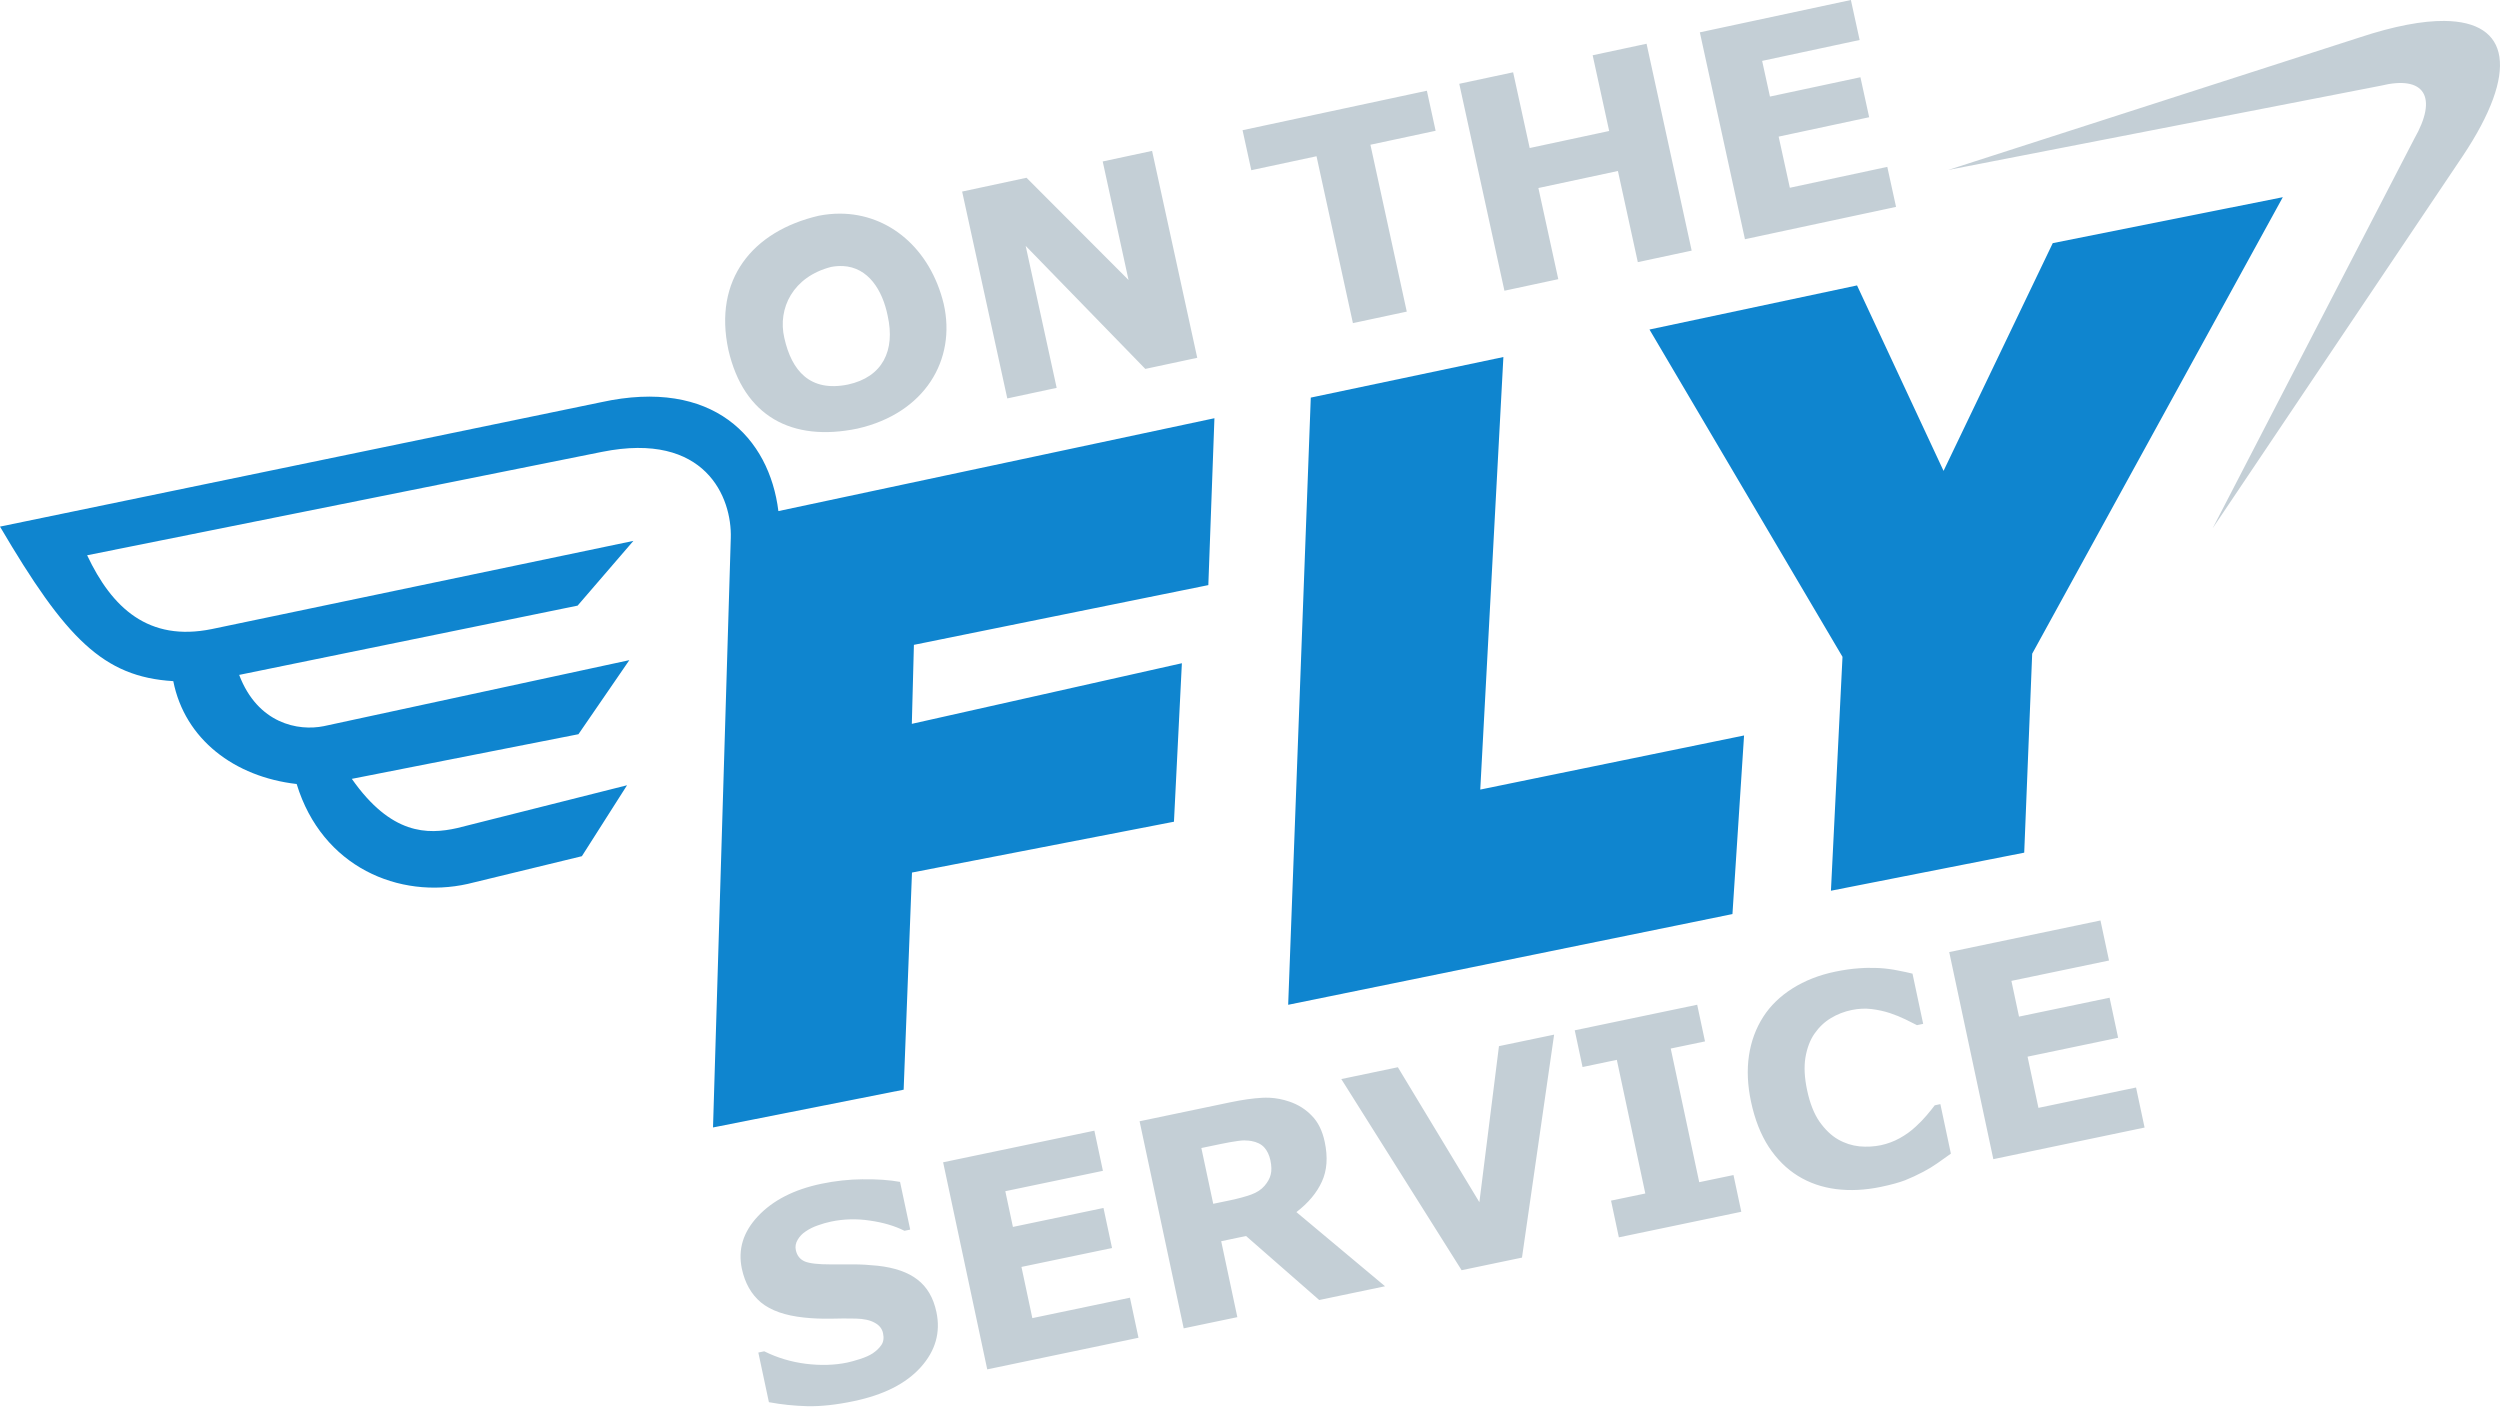
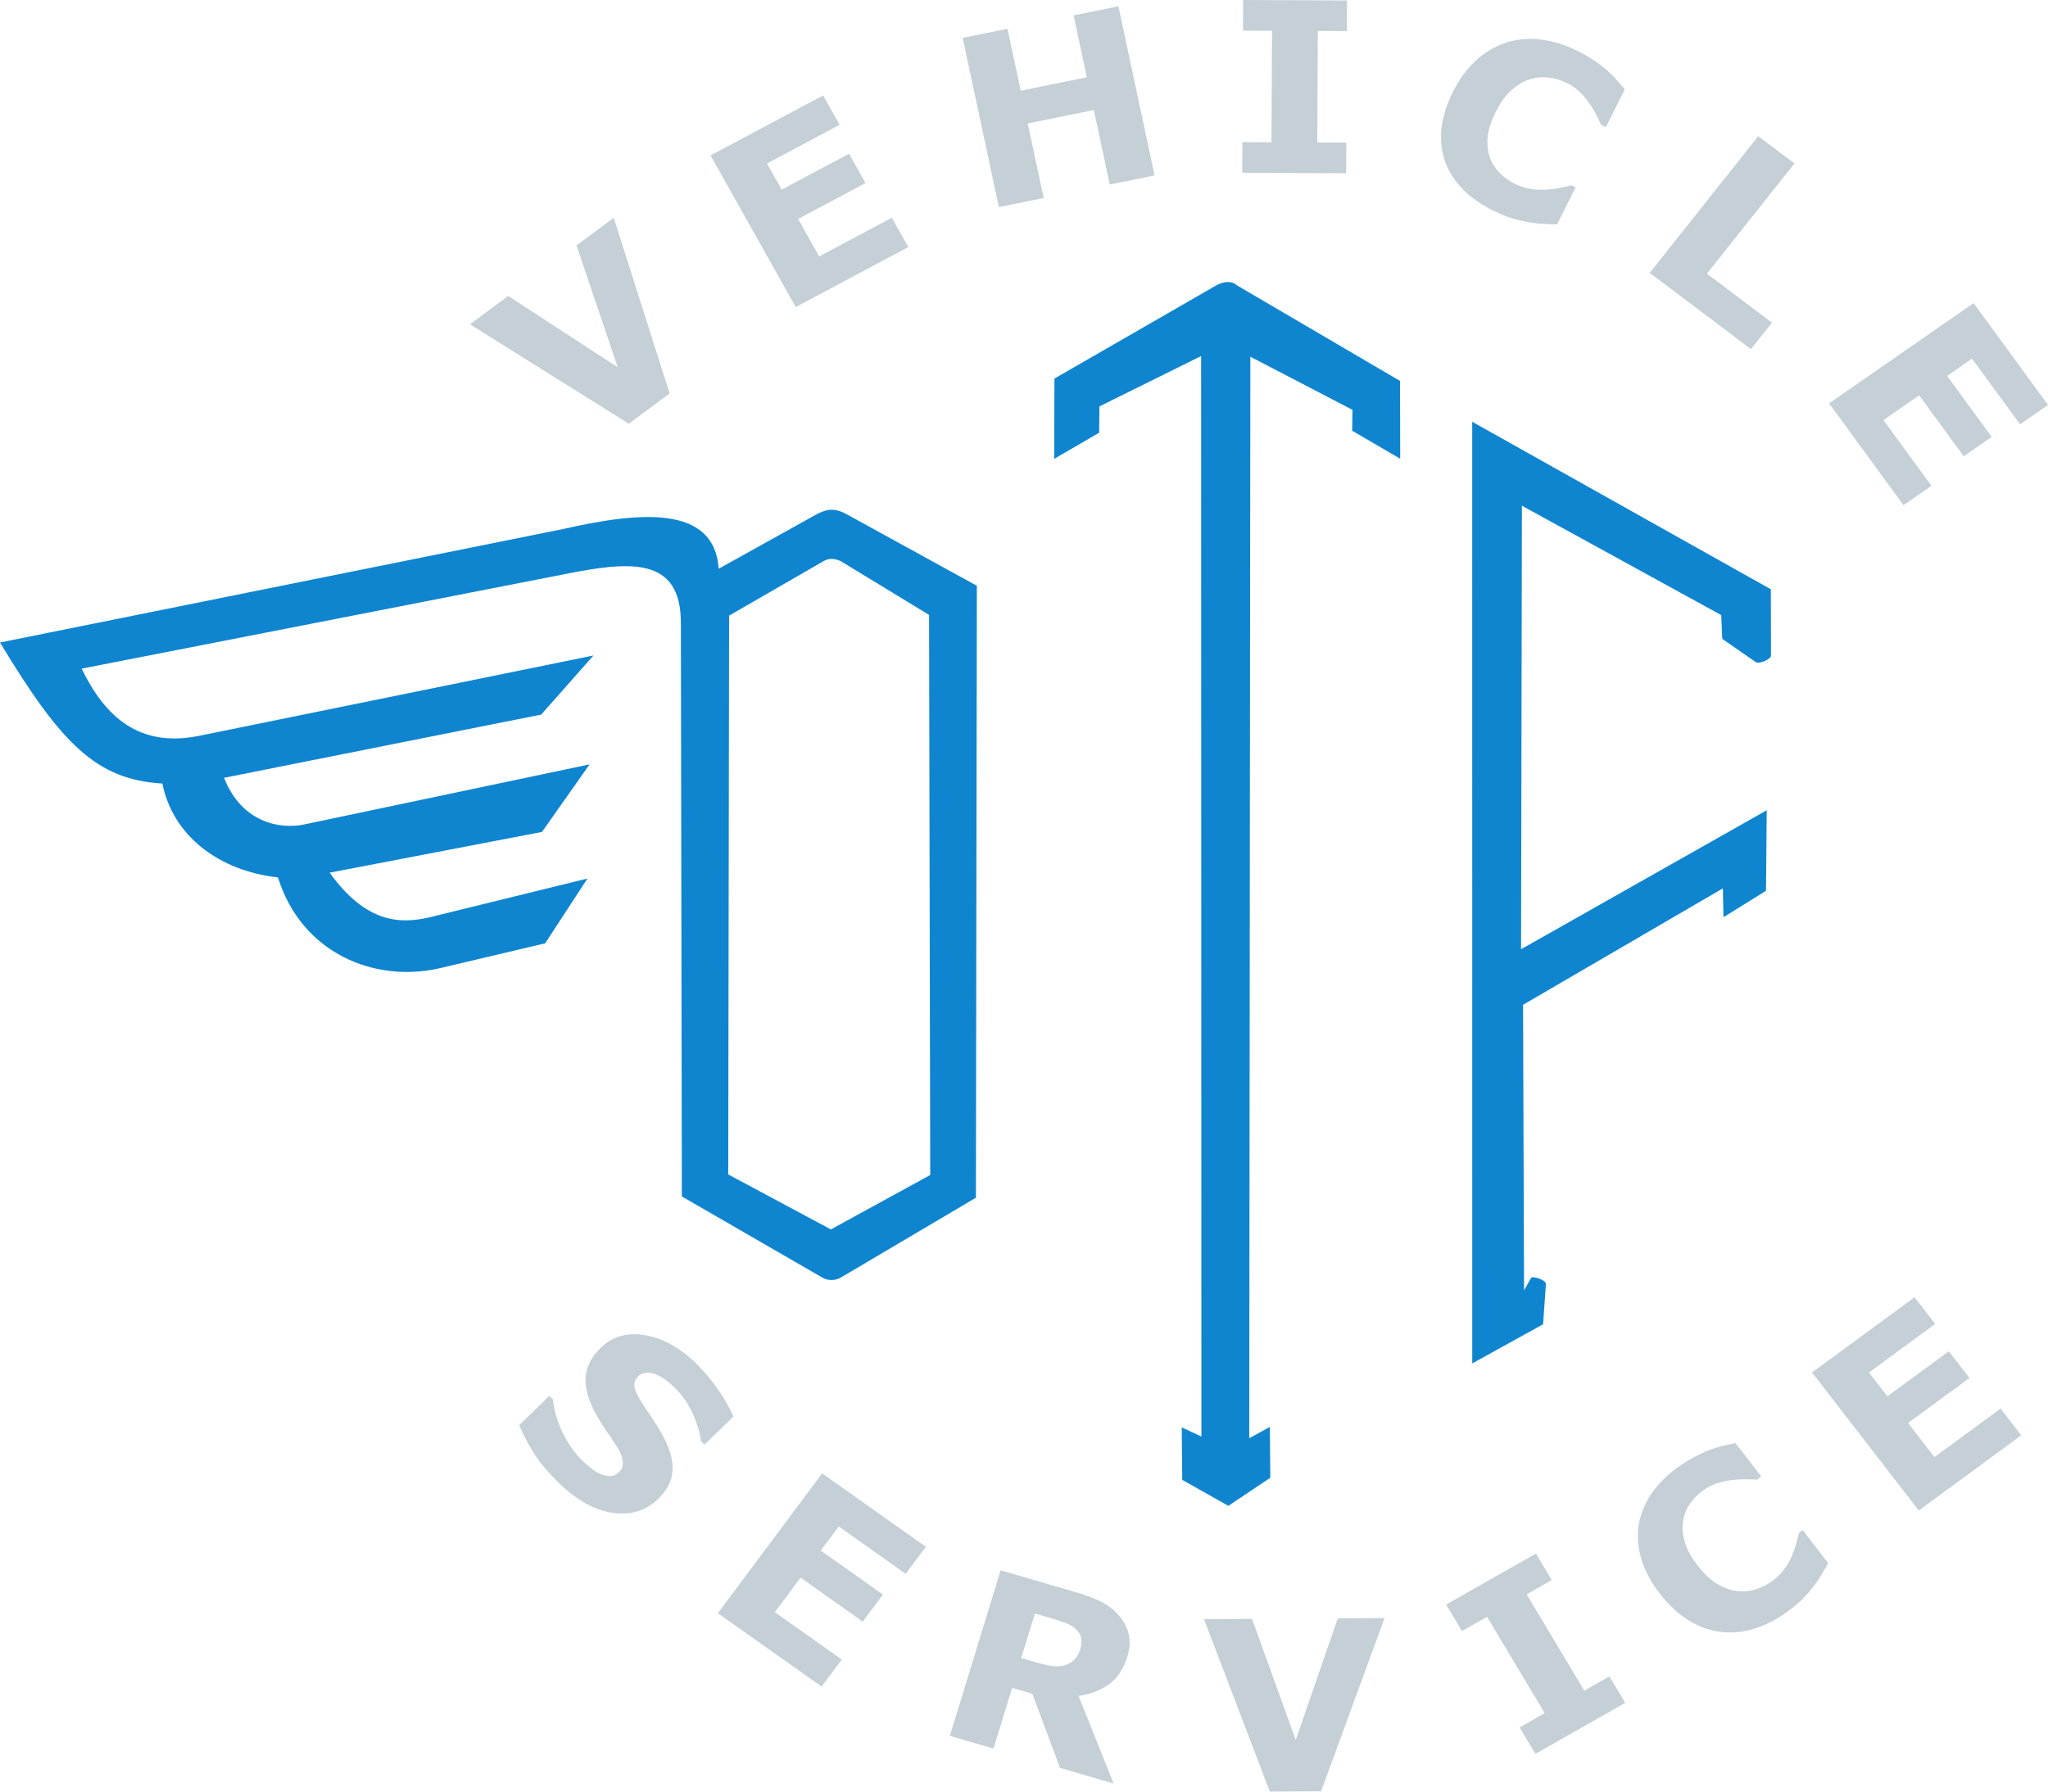
- <svg xmlns="http://www.w3.org/2000/svg" width="48" height="27" viewBox="0 0 48 27" fill="none" xml:space="preserve">
-   <path d="M 14.031,10.33 C 14.056,9.559 13.551,8.276 11.558,8.676 L 1.673,10.661 c 0.476,1.011 1.178,1.665 2.394,1.417 l 8.094,-1.693 -1.071,1.243 -6.498,1.33 c 0.357,0.939 1.137,1.084 1.626,0.984 l 5.865,-1.267 -0.977,1.422 -4.351,0.857 c 0.753,1.074 1.45,1.075 2.027,0.944 L 12.039,15.077 11.172,16.439 8.981,16.971 C 7.668,17.266 6.185,16.654 5.696,15.053 4.5,14.916 3.548,14.194 3.327,13.078 1.981,12.997 1.262,12.257 0,10.111 L 11.539,7.723 c 2.156,-0.473 3.232,0.684 3.406,2.09 l 8.372,-1.783 -0.117,3.204 -5.653,1.147 -0.04,1.517 5.185,-1.164 -0.152,3.043 -5.03,0.976 -0.16,4.169 -3.66,0.725 z m 11.136,-2.696 3.698,-0.779 -0.444,8.305 5.065,-1.039 -0.223,3.429 -8.53,1.742 z m 10.209,4.977 -3.706,-6.284 3.985,-0.847 1.661,3.561 2.097,-4.373 4.417,-0.882 -4.812,8.765 -0.153,3.82 -3.711,0.731 z" fill="#0f85cf" />
-   <path d="M 35.537,0 32.637,0.621 33.503,4.593 36.404,3.972 36.236,3.204 34.365,3.605 34.15,2.623 35.888,2.251 35.72,1.483 33.983,1.854 33.833,1.169 35.705,0.768 Z M 46.933,0.402 c -0.42,-0.004 -0.962,0.097 -1.617,0.313 L 37.403,3.264 45.709,1.646 c 0.842,-0.207 1.108,0.211 0.642,1.024 L 42.483,10.143 47.286,2.994 C 48.369,1.369 48.195,0.414 46.933,0.402 Z M 31.614,0.84 30.579,1.061 30.896,2.515 29.37,2.842 29.052,1.388 28.018,1.609 28.885,5.582 29.919,5.36 29.537,3.61 31.064,3.283 31.446,5.033 32.48,4.812 Z M 27.396,1.742 23.857,2.5 24.025,3.268 25.277,3 25.976,6.204 27.01,5.983 26.312,2.779 27.564,2.511 Z m -5.276,1.155 -0.948,0.203 0.496,2.276 -1.959,-1.963 -1.236,0.265 0.867,3.972 0.948,-0.203 -0.595,-2.726 2.297,2.362 0.997,-0.213 z m -5.991,1.205 c -0.134,-3.176e-4 -0.271,0.013 -0.409,0.04 -1.275,0.297 -2.025,1.225 -1.735,2.576 0.294,1.276 1.219,1.772 2.478,1.511 1.295,-0.294 1.901,-1.321 1.656,-2.395 -0.258,-1.062 -1.052,-1.729 -1.989,-1.732 z m 0.054,1.006 c 0.492,0.024 0.762,0.469 0.86,0.953 0.15,0.672 -0.098,1.178 -0.761,1.322 -0.733,0.15 -1.083,-0.268 -1.223,-0.894 -0.132,-0.569 0.166,-1.176 0.899,-1.364 0.08,-0.015 0.155,-0.02 0.225,-0.016 z m 24.146,12.565 -2.904,0.607 0.847,3.976 2.904,-0.607 -0.164,-0.769 -1.874,0.391 -0.209,-0.983 1.739,-0.363 -0.164,-0.769 -1.739,0.363 -0.146,-0.686 1.874,-0.391 z m -4.433,0.909 c -0.065,0.001 -0.133,0.004 -0.203,0.009 -0.139,0.009 -0.293,0.031 -0.462,0.066 -0.306,0.064 -0.577,0.171 -0.816,0.321 -0.237,0.15 -0.423,0.331 -0.56,0.544 -0.142,0.221 -0.234,0.47 -0.275,0.746 -0.041,0.276 -0.027,0.572 0.04,0.887 0.072,0.338 0.185,0.626 0.339,0.864 0.156,0.237 0.343,0.423 0.561,0.558 0.218,0.135 0.462,0.219 0.733,0.254 0.272,0.034 0.557,0.02 0.856,-0.042 0.201,-0.042 0.357,-0.085 0.468,-0.128 0.111,-0.044 0.228,-0.098 0.351,-0.163 0.095,-0.05 0.183,-0.103 0.267,-0.162 0.083,-0.058 0.17,-0.12 0.262,-0.186 l -0.202,-0.951 -0.108,0.023 c -0.039,0.053 -0.091,0.116 -0.154,0.191 -0.063,0.075 -0.133,0.147 -0.21,0.217 -0.091,0.086 -0.194,0.16 -0.31,0.224 -0.114,0.063 -0.235,0.107 -0.36,0.134 -0.131,0.027 -0.268,0.035 -0.412,0.022 -0.144,-0.015 -0.281,-0.059 -0.412,-0.134 -0.128,-0.074 -0.246,-0.187 -0.354,-0.339 -0.106,-0.153 -0.185,-0.354 -0.238,-0.603 -0.051,-0.239 -0.062,-0.448 -0.033,-0.629 0.031,-0.181 0.088,-0.334 0.173,-0.457 0.089,-0.128 0.195,-0.228 0.316,-0.3 0.121,-0.074 0.255,-0.126 0.4,-0.156 0.131,-0.027 0.259,-0.033 0.382,-0.018 0.123,0.015 0.24,0.041 0.351,0.077 0.109,0.037 0.208,0.077 0.296,0.12 0.09,0.043 0.164,0.08 0.224,0.112 l 0.119,-0.025 -0.205,-0.964 c -0.081,-0.02 -0.175,-0.041 -0.283,-0.061 -0.106,-0.022 -0.223,-0.038 -0.351,-0.046 -0.061,-0.003 -0.124,-0.004 -0.189,-0.003 z m -3.31,0.709 -2.351,0.491 0.15,0.705 0.658,-0.138 0.547,2.566 -0.658,0.137 0.15,0.705 2.351,-0.491 -0.15,-0.705 -0.658,0.137 -0.547,-2.566 0.658,-0.137 z m -2.747,0.574 -1.059,0.221 -0.376,2.996 -1.565,-2.591 -1.086,0.227 2.31,3.67 1.159,-0.242 z m -5.47,1.212 c -0.044,-0.002 -0.087,-0.002 -0.132,3.18e-4 -0.176,0.009 -0.383,0.038 -0.621,0.088 l -1.736,0.363 0.847,3.976 1.03,-0.215 -0.31,-1.458 0.477,-0.1 1.405,1.229 1.264,-0.264 -1.702,-1.424 c 0.229,-0.176 0.392,-0.371 0.489,-0.585 0.099,-0.214 0.117,-0.468 0.055,-0.762 -0.045,-0.214 -0.128,-0.382 -0.248,-0.503 -0.118,-0.124 -0.263,-0.215 -0.432,-0.272 -0.126,-0.043 -0.254,-0.068 -0.385,-0.074 z m -3.357,0.632 -2.904,0.607 0.847,3.976 2.904,-0.607 -0.164,-0.769 -1.874,0.392 -0.209,-0.983 1.739,-0.363 -0.164,-0.769 -1.739,0.364 -0.146,-0.686 1.874,-0.391 z m 2.892,0.188 c 0.043,-8.5e-5 0.083,0.004 0.121,0.01 0.109,0.02 0.192,0.061 0.249,0.124 0.057,0.063 0.095,0.144 0.117,0.243 0.024,0.112 0.026,0.206 0.006,0.28 -0.018,0.073 -0.058,0.144 -0.118,0.214 -0.063,0.073 -0.149,0.129 -0.257,0.168 -0.108,0.039 -0.245,0.076 -0.41,0.111 l -0.318,0.066 -0.228,-1.071 0.375,-0.078 c 0.124,-0.026 0.234,-0.045 0.329,-0.058 0.047,-0.007 0.092,-0.011 0.135,-0.011 z m -7.334,0.745 c -0.268,0.002 -0.534,0.031 -0.798,0.086 -0.527,0.11 -0.933,0.318 -1.219,0.623 -0.285,0.303 -0.388,0.64 -0.309,1.01 0.059,0.276 0.182,0.492 0.369,0.648 0.189,0.154 0.463,0.25 0.824,0.288 0.158,0.017 0.324,0.024 0.498,0.022 0.175,-0.005 0.342,-0.006 0.501,-0.002 0.151,0.004 0.27,0.03 0.357,0.079 0.089,0.047 0.142,0.113 0.161,0.2 0.02,0.094 0.009,0.171 -0.033,0.23 -0.04,0.059 -0.096,0.112 -0.169,0.161 -0.059,0.038 -0.139,0.074 -0.239,0.106 -0.1,0.032 -0.182,0.055 -0.245,0.068 -0.244,0.051 -0.509,0.059 -0.795,0.024 -0.284,-0.036 -0.55,-0.116 -0.8,-0.24 l -0.113,0.024 0.203,0.953 c 0.235,0.044 0.481,0.07 0.74,0.077 0.26,0.005 0.557,-0.027 0.889,-0.097 0.575,-0.12 1.004,-0.337 1.286,-0.651 0.284,-0.316 0.384,-0.67 0.301,-1.061 -0.058,-0.274 -0.18,-0.481 -0.363,-0.621 -0.182,-0.142 -0.438,-0.231 -0.766,-0.267 -0.167,-0.017 -0.322,-0.026 -0.464,-0.026 -0.141,-3.18e-4 -0.288,-1.59e-4 -0.442,3.17e-4 -0.235,6.36e-4 -0.398,-0.018 -0.491,-0.056 -0.093,-0.04 -0.151,-0.113 -0.173,-0.218 -0.015,-0.069 -0.003,-0.136 0.036,-0.2 0.039,-0.066 0.09,-0.119 0.154,-0.16 0.072,-0.049 0.15,-0.087 0.232,-0.115 0.084,-0.03 0.168,-0.055 0.255,-0.073 0.244,-0.051 0.493,-0.057 0.745,-0.019 0.254,0.036 0.475,0.101 0.664,0.196 l 0.11,-0.023 -0.195,-0.916 c -0.205,-0.037 -0.442,-0.054 -0.712,-0.049 z" fill="#c4cfd6" />
+ <svg xmlns="http://www.w3.org/2000/svg" width="48" height="42" viewBox="0 0 48 42" fill="none" xml:space="preserve">
+   <path d="m 28.773,6.611 c -0.085,0.001 -0.178,0.03 -0.27,0.081 l -3.789,2.182 -0.007,1.883 1.054,-0.613 0.007,-0.617 2.383,-1.18 0.007,25.33 -0.461,-0.214 0.012,1.23 1.081,0.608 0.983,-0.658 -0.011,-1.193 -0.483,0.267 0.026,-25.355 2.394,1.246 -0.008,0.489 1.126,0.657 -0.004,-1.824 -3.816,-2.237 c -0.063,-0.057 -0.14,-0.083 -0.226,-0.081 z m 5.732,3.276 7.5e-4,22.075 1.66,-0.917 0.067,-0.944 c 0.008,-0.087 -0.284,-0.192 -0.346,-0.147 l -0.167,0.298 -0.023,-6.697 4.683,-2.729 0.014,0.677 0.997,-0.621 0.017,-1.887 -5.758,3.258 0.02,-10.398 4.672,2.565 0.023,0.556 0.782,0.543 c 0.083,0.06 0.367,-0.068 0.361,-0.151 l -0.004,-1.554 z M 19.497,11.95 c -0.1,-2.9e-5 -0.201,0.029 -0.323,0.087 l -2.329,1.295 c -0.106,-1.521 -1.9,-1.326 -3.648,-0.93 L 0,15.062 c 1.444,2.391 2.265,3.216 3.805,3.306 0.253,1.243 1.341,2.049 2.709,2.201 0.559,1.783 2.256,2.465 3.757,2.137 l 2.506,-0.592 0.992,-1.519 -3.725,0.915 c -0.659,0.146 -1.456,0.145 -2.318,-1.052 l 4.976,-0.955 1.117,-1.584 -6.707,1.412 C 6.553,19.443 5.661,19.281 5.252,18.234 L 12.684,16.752 13.909,15.367 4.651,17.253 C 3.261,17.53 2.458,16.801 1.914,15.675 l 11.305,-2.212 c 1.561,-0.314 2.745,-0.418 2.739,1.153 l 0.023,13.432 3.269,1.889 c 0.143,0.092 0.327,0.1 0.491,-0.008 l 3.132,-1.851 0.022,-14.346 -3.081,-1.693 c -0.117,-0.059 -0.215,-0.088 -0.315,-0.088 z m -0.002,1.153 c 0.064,4.69e-4 0.131,0.017 0.203,0.048 l 2.077,1.264 0.027,13.131 -2.328,1.275 -2.406,-1.289 0.02,-13.1 2.221,-1.281 c 0.061,-0.033 0.122,-0.049 0.186,-0.048 z" fill="#0f85cf" />
+   <path d="m 29.136,0 -0.004,0.718 0.681,0.003 -0.013,2.614 -0.681,-0.003 -0.004,0.718 2.435,0.011 0.004,-0.718 -0.681,-0.003 0.013,-2.614 0.681,0.003 0.004,-0.718 z M 26.213,0.148 25.163,0.361 25.473,1.812 23.923,2.127 23.613,0.675 22.563,0.888 23.411,4.854 24.461,4.641 24.087,2.894 25.637,2.579 26.01,4.326 27.06,4.113 Z m 9.639,0.765 c -0.205,0.001 -0.399,0.033 -0.581,0.096 -0.253,0.087 -0.483,0.227 -0.689,0.419 -0.206,0.192 -0.382,0.433 -0.527,0.721 -0.155,0.31 -0.246,0.604 -0.273,0.884 -0.025,0.281 0.007,0.54 0.097,0.779 0.09,0.239 0.231,0.454 0.425,0.645 0.196,0.192 0.432,0.354 0.71,0.487 0.187,0.089 0.339,0.151 0.455,0.184 0.116,0.033 0.244,0.062 0.383,0.085 0.107,0.019 0.212,0.03 0.315,0.035 0.103,0.005 0.212,0.009 0.326,0.013 L 36.928,4.392 36.828,4.344 C 36.763,4.362 36.682,4.38 36.585,4.401 36.488,4.421 36.386,4.435 36.281,4.443 36.154,4.456 36.025,4.452 35.892,4.431 35.761,4.411 35.637,4.373 35.52,4.317 35.398,4.259 35.284,4.181 35.177,4.084 35.072,3.985 34.99,3.866 34.933,3.728 34.877,3.592 34.854,3.432 34.864,3.247 c 0.012,-0.184 0.075,-0.39 0.189,-0.618 0.11,-0.218 0.233,-0.39 0.37,-0.514 0.139,-0.124 0.281,-0.208 0.426,-0.254 0.152,-0.047 0.299,-0.061 0.442,-0.044 0.143,0.016 0.283,0.056 0.418,0.121 0.122,0.058 0.227,0.131 0.316,0.217 0.089,0.087 0.166,0.178 0.232,0.274 0.064,0.095 0.118,0.186 0.161,0.274 0.045,0.088 0.081,0.163 0.108,0.224 L 37.638,2.98 38.081,2.097 C 38.029,2.032 37.966,1.959 37.893,1.878 37.822,1.795 37.739,1.712 37.642,1.628 37.549,1.549 37.443,1.471 37.324,1.394 37.208,1.317 37.071,1.24 36.914,1.166 36.629,1.03 36.345,0.949 36.06,0.922 c -0.071,-0.007 -0.14,-0.01 -0.209,-0.009 z M 19.292,2.238 16.654,3.644 18.65,7.198 21.288,5.792 20.902,5.104 19.199,6.012 18.706,5.133 20.286,4.291 19.9,3.604 18.32,4.446 17.976,3.833 19.678,2.925 Z M 41.209,3.193 38.666,6.397 41.038,8.184 41.53,7.564 40.006,6.416 42.057,3.832 Z M 14.385,5.106 13.512,5.753 14.479,8.611 11.911,6.938 11.015,7.602 14.738,9.933 15.694,9.225 Z M 46.256,7.106 42.869,9.456 44.613,11.842 45.268,11.388 44.143,9.848 44.98,9.267 46.024,10.696 46.679,10.242 45.635,8.813 46.219,8.407 47.345,9.947 48,9.493 Z m -1.383,23.306 -2.403,1.762 2.501,3.236 2.402,-1.762 -0.484,-0.626 -1.551,1.137 -0.618,-0.8 1.439,-1.055 -0.484,-0.626 -1.439,1.055 -0.432,-0.559 1.551,-1.137 z m -30.052,0.867 c -0.286,0.009 -0.532,0.114 -0.738,0.313 -0.205,0.198 -0.323,0.417 -0.354,0.657 -0.029,0.24 0.04,0.519 0.206,0.839 0.072,0.14 0.157,0.281 0.255,0.424 0.101,0.143 0.193,0.281 0.277,0.415 0.08,0.127 0.123,0.24 0.129,0.339 0.009,0.099 -0.019,0.179 -0.084,0.242 -0.07,0.068 -0.142,0.1 -0.215,0.097 -0.072,-0.002 -0.15,-0.019 -0.231,-0.053 -0.066,-0.028 -0.14,-0.075 -0.222,-0.141 -0.083,-0.066 -0.147,-0.121 -0.193,-0.166 -0.178,-0.175 -0.331,-0.39 -0.458,-0.646 -0.125,-0.254 -0.203,-0.519 -0.234,-0.793 l -0.083,-0.081 -0.707,0.684 c 0.091,0.218 0.205,0.437 0.341,0.655 0.139,0.219 0.329,0.447 0.572,0.685 0.42,0.412 0.842,0.65 1.267,0.714 0.428,0.064 0.787,-0.044 1.077,-0.325 0.203,-0.197 0.315,-0.409 0.334,-0.637 0.022,-0.228 -0.042,-0.488 -0.192,-0.78 -0.077,-0.148 -0.155,-0.281 -0.233,-0.399 -0.077,-0.117 -0.158,-0.239 -0.244,-0.366 -0.13,-0.194 -0.203,-0.34 -0.221,-0.437 -0.017,-0.099 0.014,-0.186 0.092,-0.261 0.052,-0.05 0.115,-0.076 0.192,-0.078 0.078,-0.004 0.152,0.01 0.223,0.041 0.081,0.034 0.157,0.077 0.226,0.13 0.072,0.053 0.14,0.11 0.203,0.172 0.178,0.175 0.32,0.377 0.426,0.607 0.108,0.23 0.174,0.449 0.197,0.657 l 0.081,0.079 0.68,-0.657 c -0.081,-0.19 -0.197,-0.396 -0.349,-0.617 -0.149,-0.221 -0.32,-0.426 -0.513,-0.616 -0.384,-0.377 -0.786,-0.602 -1.206,-0.674 -0.104,-0.018 -0.204,-0.026 -0.299,-0.022 z m 25.854,2.552 c -0.083,0.016 -0.179,0.037 -0.286,0.064 -0.107,0.024 -0.221,0.059 -0.342,0.104 -0.114,0.045 -0.233,0.102 -0.358,0.17 -0.124,0.066 -0.256,0.15 -0.396,0.252 -0.253,0.185 -0.456,0.396 -0.61,0.631 -0.152,0.234 -0.245,0.476 -0.279,0.725 -0.035,0.259 -0.011,0.522 0.071,0.789 0.082,0.266 0.222,0.528 0.421,0.784 0.213,0.275 0.441,0.488 0.685,0.638 0.246,0.149 0.498,0.239 0.756,0.269 0.259,0.03 0.52,0.005 0.783,-0.077 0.265,-0.083 0.52,-0.214 0.767,-0.395 0.167,-0.122 0.292,-0.226 0.374,-0.312 0.083,-0.086 0.167,-0.184 0.252,-0.294 0.065,-0.084 0.124,-0.17 0.175,-0.258 0.051,-0.087 0.104,-0.18 0.16,-0.277 l -0.597,-0.774 -0.089,0.065 c -0.013,0.064 -0.033,0.143 -0.058,0.237 -0.026,0.094 -0.059,0.188 -0.099,0.284 -0.046,0.115 -0.108,0.226 -0.188,0.332 -0.078,0.105 -0.169,0.195 -0.273,0.271 -0.109,0.08 -0.232,0.144 -0.369,0.192 -0.138,0.047 -0.284,0.064 -0.436,0.051 -0.15,-0.013 -0.307,-0.065 -0.472,-0.158 -0.163,-0.094 -0.323,-0.242 -0.48,-0.445 -0.15,-0.194 -0.251,-0.379 -0.302,-0.555 -0.05,-0.177 -0.063,-0.338 -0.039,-0.485 0.026,-0.153 0.08,-0.288 0.16,-0.404 0.08,-0.117 0.18,-0.22 0.3,-0.308 0.109,-0.08 0.223,-0.138 0.343,-0.176 0.12,-0.038 0.239,-0.064 0.356,-0.077 0.116,-0.013 0.224,-0.018 0.323,-0.016 0.101,9.89e-4 0.186,0.004 0.254,0.008 l 0.098,-0.072 z m -21.407,0.709 -2.443,3.278 2.433,1.721 0.472,-0.634 -1.57,-1.111 0.604,-0.81 1.457,1.031 0.472,-0.634 -1.457,-1.031 0.422,-0.566 1.57,1.111 0.472,-0.634 z m 16.73,1.881 -2.104,1.195 0.371,0.62 0.588,-0.334 1.351,2.259 -0.588,0.334 0.371,0.62 2.104,-1.195 -0.371,-0.62 -0.588,0.334 -1.351,-2.258 0.588,-0.334 z m -12.546,0.392 -1.189,3.881 1.022,0.297 0.436,-1.423 0.474,0.138 0.65,1.739 1.255,0.365 -0.821,-2.05 c 0.29,-0.046 0.531,-0.14 0.721,-0.281 0.193,-0.141 0.333,-0.354 0.421,-0.641 0.064,-0.209 0.072,-0.395 0.025,-0.558 -0.045,-0.164 -0.129,-0.312 -0.252,-0.442 -0.121,-0.13 -0.263,-0.233 -0.424,-0.308 -0.161,-0.075 -0.36,-0.147 -0.595,-0.216 z m 0.803,1.011 0.372,0.108 c 0.123,0.036 0.23,0.071 0.32,0.105 0.091,0.032 0.167,0.072 0.228,0.12 0.088,0.069 0.141,0.144 0.161,0.226 0.02,0.081 0.015,0.171 -0.015,0.268 -0.034,0.109 -0.077,0.192 -0.132,0.248 -0.052,0.055 -0.122,0.099 -0.209,0.132 -0.092,0.034 -0.196,0.043 -0.311,0.026 -0.115,-0.017 -0.255,-0.049 -0.419,-0.096 l -0.316,-0.092 z m 8.196,0.108 -1.097,0.007 -0.985,2.852 -1.025,-2.839 -1.125,0.007 L 29.762,42 30.963,41.992 Z" fill="#c4cfd6" />
</svg>
